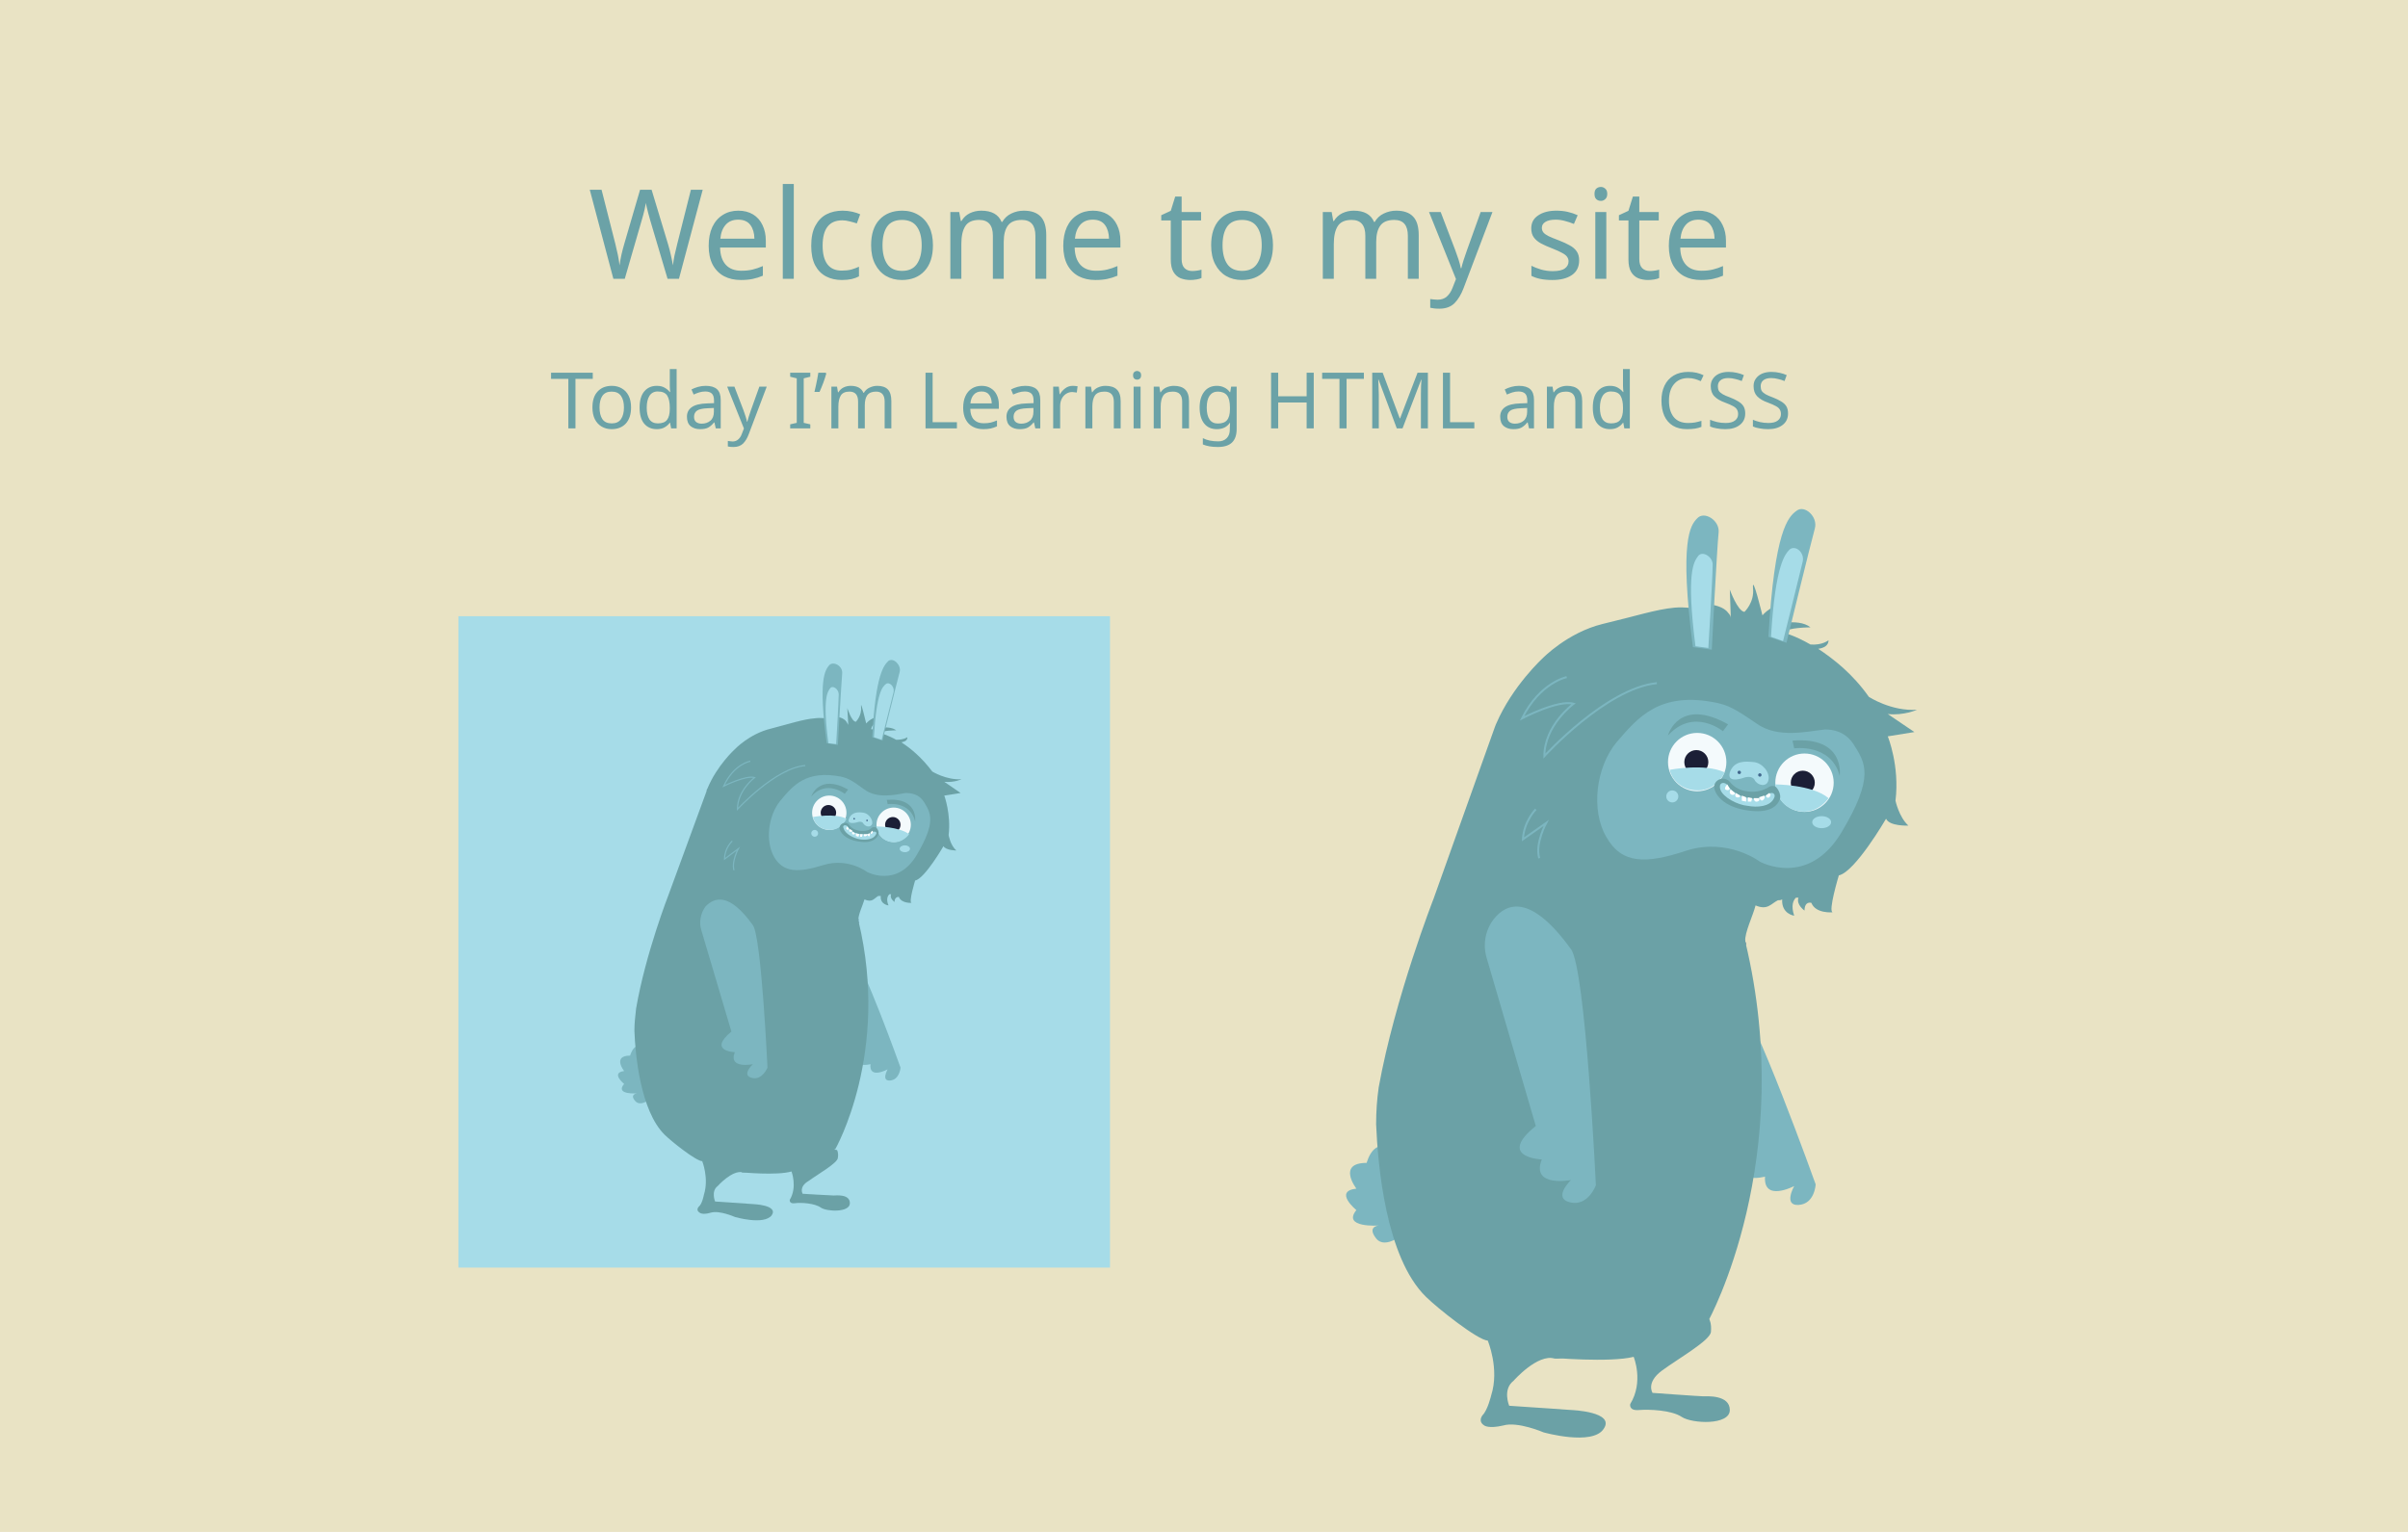
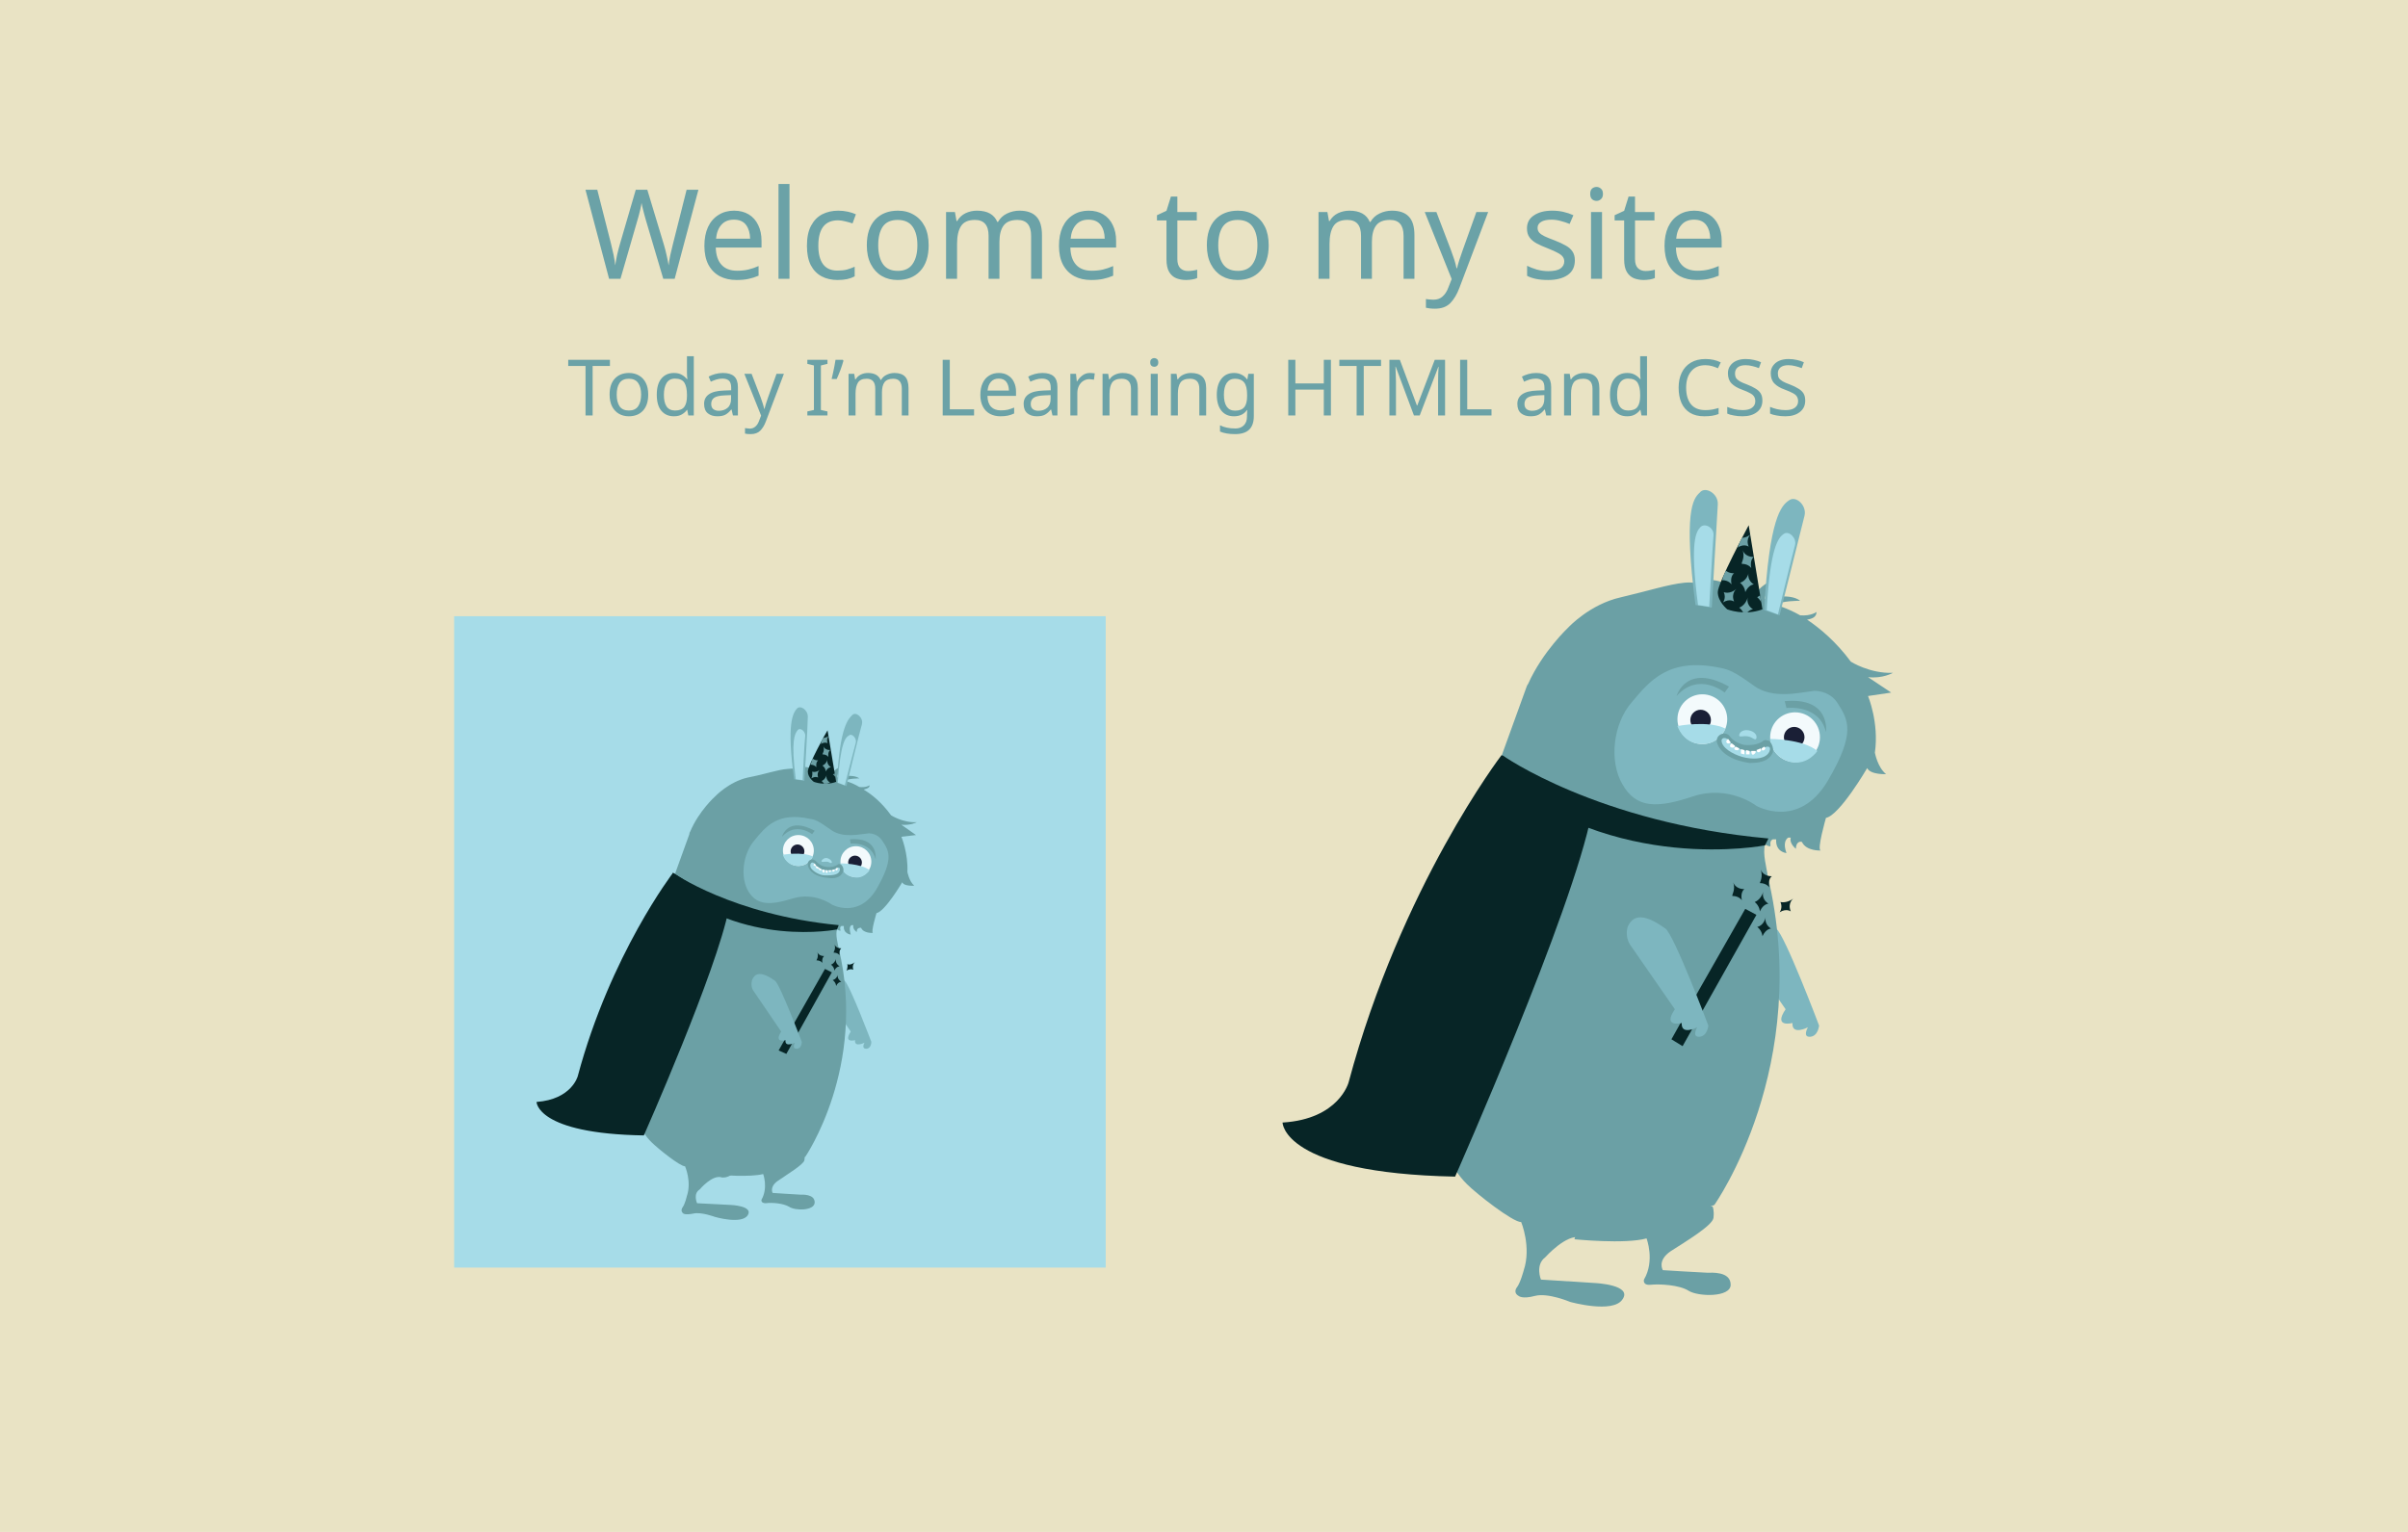
- <svg xmlns="http://www.w3.org/2000/svg" version="1.1" id="Layer_1" x="0px" y="0px" viewBox="-100 217.5 280.5 178.5" style="enable-background:new -100 217.5 280.5 178.5;" xml:space="preserve">
+ <svg xmlns="http://www.w3.org/2000/svg" xmlns:xlink="http://www.w3.org/1999/xlink" version="1.1" id="Layer_1" x="0px" y="0px" viewBox="-100 217.5 280.5 178.5" style="enable-background:new -100 217.5 280.5 178.5;" xml:space="preserve">
  <style type="text/css">
	.st0{fill:#E9E3C4;}
	.st1{fill:#A6DCE8;}
	.st2{fill:#6BA2A7;}
	.st3{font-family:'Lato-Regular';}
	.st4{font-size:14.534px;}
	.st5{font-size:9.084px;}
- 	.st6{fill:#7CB6C0;}
- 	.st7{fill:#43698E;}
- 	.st8{fill:#6BA1A6;}
- 	.st9{fill:#9F6C30;}
- 	.st10{fill:none;stroke:#7CB6C0;stroke-width:0.229;stroke-miterlimit:10;}
- 	.st11{fill:#F4FAFC;}
- 	.st12{fill:#1B1F36;}
- 	.st13{fill:#FFFFFF;}
- 	.st14{fill:none;stroke:#7CB6C0;stroke-width:0.138;stroke-miterlimit:10;}
+ 	.st6{fill:#7DB6BF;}
+ 	.st7{fill:#436A8D;}
+ 	.st8{fill:#6BA0A5;}
+ 	.st9{fill:#9E6D30;}
+ 	.st10{fill:#F3FAFC;}
+ 	.st11{fill:#1A1F36;}
+ 	.st12{fill:#FFFFFF;}
+ 	.st13{fill:#072526;}
+ 	.st14{clip-path:url(#SVGID_2_);fill:#072526;}
+ 	.st15{clip-path:url(#SVGID_2_);fill:#6BA0A5;}
+ 	.st16{clip-path:url(#SVGID_4_);fill:#072526;}
+ 	.st17{clip-path:url(#SVGID_4_);fill:#6BA0A5;}
</style>
-   <rect x="-100" y="217.5" class="st0" width="281" height="178.5" />
-   <rect x="-46.6" y="289.3" class="st1" width="75.9" height="75.9" />
+   <rect x="-100.5" y="217.5" class="st0" width="281" height="178.5" />
+   <rect x="-47.1" y="289.3" class="st1" width="75.9" height="75.9" />
  <g>
-     <text transform="matrix(1 0 0 1 -31.4721 249.9849)" class="st2 st3 st4">Welcome to my site</text>
+     <text transform="matrix(1 0 0 1 -31.9721 249.9849)" class="st2 st3 st4">Welcome to my site</text>
  </g>
  <g>
-     <text transform="matrix(1 0 0 1 -35.9038 267.4121)" class="st2 st3 st5">Today I’m Learning HTML and CSS</text>
+     <text transform="matrix(1 0 0 1 -33.9038 265.9121)" class="st2 st3 st5">Today I’m Learning HTML and CSS</text>
  </g>
  <g>
-     <path class="st6" d="M63.2,355.5l0.5,5.6c0,0-2.3,2.1-3.4,0.7c-1.1-1.4,0.3-1.5,0.3-1.5s-4.3,0.3-2.6-1.8c0,0-2.7-2.2,0-2.5   c0,0-2.3-3,1.2-3c0,0,1-3.9,3.6-0.6L63.2,355.5z" />
-     <path class="st6" d="M102.2,333.6c2,1.5,9.3,21.9,9.3,21.9s-0.1,2.3-2,2.4c-1.8,0.1-0.5-2.2-0.5-2.2s-3.6,1.9-3.4-1.1   c0,0-4.4,1.2-1.5-3.1L94.4,337c-0.8-1.2-1-2.7-0.5-4C94.7,331.1,96.7,329.5,102.2,333.6z" />
-     <path class="st7" d="M103.3,327.2C103.3,327.2,103.3,327.2,103.3,327.2c0-0.1-0.1-0.2-0.1-0.3c0,0-0.3-0.3-0.8-0.7   c0.7,0.6,0.9,1.3,0.9,1.5C103.4,327.6,103.4,327.4,103.3,327.2z" />
-     <path class="st8" d="M80.7,375.7c0,0,6.8,0.6,9.6-0.1c0,0,1.2,2.9-0.4,5.5c0,0-0.2,0.8,1,0.7c1.2-0.1,3.8,0,5,0.8   c1.2,0.8,5.6,1,5.6-0.8c0-1.8-2.7-1.6-3.1-1.6c-0.4,0-5.9-0.4-5.9-0.4s-0.8-1.2,1.1-2.6s5.6-3.5,5.7-4.5c0.1-1-0.2-1.5-0.2-1.5   L82.7,369L80.7,375.7z" />
-     <path class="st9" d="M86.1,312.1C86.1,312.1,86,312.1,86.1,312.1c-0.1,0.1-0.2,0.1-0.2,0.2C86,312.1,86.1,312.1,86.1,312.1z" />
-     <path class="st8" d="M103.4,327.7c0-0.2-0.2-0.9-0.9-1.5 M71.4,307.4 M103.3,327.2c-0.1-1,0.9-3,1.2-4.2c1.4,0.6,1.8-0.2,2.6-0.6   c0.2,0,0.3,0,0.5-0.1c-0.1,1.7,1.4,1.9,1.4,1.9c-0.4-1.2-0.1-1.8,0.2-2.1c0.1,0,0.2,0,0.3,0c-0.3,0.8,0.7,1.5,0.7,1.5   c0-0.8,0.4-1,0.8-0.9c0.5,1.3,2.5,1.1,2.5,1.1c-0.6,0,0.7-4.3,0.7-4.3c1.9-0.4,5.5-6.6,5.5-6.6c0.4,0.9,2.6,0.8,2.6,0.8   c-1.1-1-1.5-2.9-1.5-2.9c0.5-4.1-0.9-7.5-0.9-7.5l3.1-0.5l-3.1-2.1c1.9,0.2,3.4-0.5,3.4-0.5c-3,0.2-5.6-1.5-5.6-1.5   c-1.9-2.7-4.1-4.4-5.9-5.6c0.7-0.1,1.2-0.4,1.2-1c0,0-0.7,0.6-2.1,0.5c-1.9-1.1-3.2-1.4-3.2-1.4c0.5-0.6,3.2-0.6,3.2-0.6   c-1.5-1.2-4.7-0.2-4.7-0.2c-0.1-1.1,2.2-2.4,2.2-2.4c-1.8-0.4-3.1,1.2-3.1,1.2s-1.2-4.9-1.1-3.2c0.2,1.7-1,2.8-1,2.8   c-0.8-0.1-1.7-2.6-1.7-2.6l0.1,2.8l0,0.5c0-0.2-0.1-0.4-0.3-0.6c-1-1.4-4.5-1-4.5-1c0.5,0,1,0.2,1.6,0.6c-1-0.1-2.1-0.3-3.3-0.2   c-2.2,0.2-4.6,1-8.4,1.9c-4.1,1-7,4-7,4s-3.5,3.2-5.4,7.6c0,0-0.1,0.2-0.2,0.5L67,322.2c0,0-4.5,11.5-6.4,22   c-0.2,1.4-0.3,2.8-0.3,4.3c0.2,4.7,1.1,15.5,5.8,20.1c1.3,1.3,6.1,5.1,7.2,5.1c0,0,1.4,3.3,0.4,6.4c0,0-0.4,1.7-1,2.3   c0,0-0.6,0.7,0.2,1.2c0,0,0.5,0.4,2.2,0c1.7-0.5,4.7,0.8,4.7,0.8s5.7,1.6,7-0.4c1.4-2-3.7-2.2-3.7-2.2l-7.3-0.5   c0,0-0.8-1.9,0.5-2.9c0,0,2.8-3.2,4.8-2.6c0,0,3.9,0.5,3.5-5.6c7.1,4.7,14.4,1.2,14.4,1.2S109.4,352.6,103.3,327.2 M75.8,295.3    M80.6,290.6 M68.8,311.9C68.8,311.9,68.8,311.9,68.8,311.9C68.8,311.9,68.8,311.9,68.8,311.9C68.9,311.8,68.8,311.9,68.8,311.9z    M102,325.9c0.1,0.1,0.3,0.2,0.4,0.3C102.3,326,102.2,326,102,325.9z" />
-     <path class="st6" d="M115.9,304.2c1.4,2.2,2.5,3.8-1.4,10.3c-3.9,6.5-9.5,3.4-9.5,3.4s-3.7-2.8-8.5-1.3c-4.8,1.6-7.6,1.6-9.4-1.6   c-1.8-3.1-1.2-8.1,1.2-11c2.5-2.9,5-6,11.7-4.6c1.3,0.3,2,0.6,4.6,2.4c2.5,1.8,6,0.9,8,0.7C113.5,302.5,114.9,302.7,115.9,304.2z" />
    <g>
-       <path class="st1" d="M103.2,308.1c0,0,0.9-0.3,1.2,0.3c0.3,0.6,1.4,0.9,1.6,0s-0.7-2-1.7-2.1c-1-0.1-2.3-0.2-2.8,1.2    C101.1,308.9,103.2,308.1,103.2,308.1z" />
-       <circle class="st7" cx="105" cy="307.8" r="0.2" />
-       <circle class="st7" cx="102.6" cy="307.5" r="0.2" />
+       <path class="st6" d="M106.9,325.7c1,0.7,5,11.3,5,11.3s-0.1,1.2-1,1.3c-1,0.1-0.3-1.1-0.3-1.1s-1.9,1-1.8-0.5c0,0-2.3,0.6-0.8-1.6    l-5.2-7.5c-0.4-0.6-0.5-1.4-0.3-2.1C103,324.4,104,323.6,106.9,325.7z" />
+       <path class="st6" d="M68.1,344.2l0.5,4.9c0,0-2,1.8-3,0.7c-1-1.2,0.2-1.3,0.2-1.3s-3.8,0.3-2.2-1.6c0,0-2.4-1.9,0-2.2    c0,0-2-2.6,1.1-2.6c0,0,0.9-3.4,3.2-0.5L68.1,344.2z" />
+       <path class="st7" d="M105.9,320c0-0.1,0-0.2,0-0.4c0,0,0,0,0,0" />
+       <path class="st8" d="M83.4,361.9c0,0,5.9,0.6,8.4-0.1c0,0,1,2.6-0.3,4.8c0,0-0.2,0.7,0.8,0.6s3.3,0,4.4,0.7    c1.1,0.7,4.9,0.8,4.9-0.7c0-1.6-2.3-1.4-2.7-1.4c-0.4,0-5.2-0.3-5.2-0.3s-0.7-1.1,0.9-2.2c1.7-1.1,4.9-3,5-3.9    c0.1-0.9-0.1-1.3-0.1-1.3L85.1,356L83.4,361.9z" />
+       <path class="st9" d="M88.1,306.4C88.1,306.4,88.1,306.4,88.1,306.4c-0.1,0.1-0.1,0.1-0.2,0.1C88,306.4,88.1,306.4,88.1,306.4z" />
+       <path class="st8" d="M75.3,302.3 M105.9,319.5c-0.1-0.9-0.6-2.5-0.3-3.6c1.2,0.6,0.2-0.2,0.9-0.6c0.1,0,0.3,0,0.4,0    c-0.1,1.5,1.2,1.6,1.2,1.6c-0.4-1.1-0.1-1.6,0.2-1.8c0.1,0,0.2,0,0.3,0c-0.2,0.7,0.6,1.3,0.6,1.3c0-0.7,0.4-0.9,0.7-0.8    c0.5,1.1,2.2,1,2.2,1c-0.5,0,0.6-3.8,0.6-3.8c1.6-0.3,4.8-5.8,4.8-5.8c0.4,0.8,2.2,0.7,2.2,0.7c-1-0.8-1.3-2.5-1.3-2.5    c0.5-3.5-0.8-6.6-0.8-6.6l2.7-0.4l-2.7-1.8c1.7,0.2,2.9-0.5,2.9-0.5c-2.7,0.1-4.9-1.3-4.9-1.3c-1.7-2.3-3.6-3.9-5.1-4.9    c0.6-0.1,1.1-0.3,1.1-0.9c0,0-0.6,0.5-1.9,0.4c-1.6-0.9-2.8-1.2-2.8-1.2c0.4-0.5,2.8-0.5,2.8-0.5c-1.3-1-4.1-0.2-4.1-0.2    c-0.1-0.9,1.9-2.1,1.9-2.1c-1.5-0.4-2.7,1.1-2.7,1.1s-1.1-4.3-0.9-2.8c0.1,1.5-0.8,2.4-0.8,2.4c-0.7-0.1-1.5-2.3-1.5-2.3l0.1,2.4    l0,0.5c0-0.2-0.1-0.4-0.2-0.5c-0.9-1.3-3.9-0.9-3.9-0.9c0.4,0,0.9,0.2,1.4,0.5c-0.9-0.1-1.8-0.3-2.8-0.2c-1.9,0.2-4,0.9-7.4,1.7    c-3.6,0.8-6.1,3.5-6.1,3.5s-3,2.8-4.7,6.6c0,0-0.1,0.1-0.2,0.4l-6.3,17.4c0,0-4,10-5.5,19.2c-0.2,1.2-0.3,2.5-0.2,3.7    c0.1,4.1,0.9,13.5,5.1,17.6c1.1,1.1,5.3,4.4,6.3,4.4c0,0,1.2,2.9,0.3,5.6c0,0-0.4,1.5-0.8,2c0,0-0.5,0.6,0.2,1c0,0,0.4,0.4,1.9,0    c1.5-0.4,4.1,0.7,4.1,0.7s5,1.4,6.1-0.3c1.2-1.7-3.2-1.9-3.2-1.9l-6.3-0.4c0,0-0.7-1.7,0.5-2.6c0,0,2.5-2.8,4.1-2.3    c0,0,3.4,0.4,3.1-4.9c6.2,4.1,12.5,1.1,12.5,1.1S111.2,341.7,105.9,319.5 M79.2,291.7 M83.3,287.7 M73,306.2    C73,306.2,73,306.2,73,306.2C73,306.2,73.1,306.2,73,306.2C73.1,306.2,73.1,306.2,73,306.2z" />
+       <path class="st6" d="M114.1,299.5c1.2,1.9,2.1,3.4-1.2,9c-3.4,5.7-8.3,2.9-8.3,2.9s-3.2-2.5-7.4-1.1s-6.6,1.4-8.2-1.4    c-1.6-2.7-1.1-7.1,1.1-9.6c2.1-2.5,4.3-5.2,10.2-4c1.1,0.2,1.8,0.5,4,2.1s5.3,0.8,7,0.6C112,298,113.3,298.2,114.1,299.5z" />
+       <path class="st8" d="M107.9,299.2l0.2,0.8c0,0,3.8-0.5,4.6,2.8C112.7,302.8,113.3,298.7,107.9,299.2z" />
+       <path class="st8" d="M101.4,297.5l-0.5,0.7c0,0-3-2.5-5.6,0.4C95.3,298.6,96.4,294.7,101.4,297.5z" />
+       <path class="st6" d="M97.5,288l1.9,0.3c0,0,0.6-10.3,0.7-12c0.1-1.3-1.5-2.2-2.1-1.4C97.2,275.6,96.1,277.2,97.5,288z" />
+       <path class="st1" d="M97.8,288l1.3,0.2c0,0,0.4-7.2,0.5-8.3c0.1-0.9-1-1.5-1.5-1C97.6,279.4,96.8,280.5,97.8,288z" />
+       <path class="st6" d="M105.5,288.6l1.8,0.6c0,0,2.5-10,2.9-11.6c0.3-1.2-1-2.4-1.8-1.8C107.5,276.4,106.1,277.8,105.5,288.6z" />
+       <path class="st1" d="M105.8,288.6l1.3,0.5c0,0,1.7-7,2-8.1c0.2-0.8-0.7-1.7-1.3-1.3C107.2,280.1,106.2,281.1,105.8,288.6z" />
+       <g>
+         <circle class="st10" cx="109.1" cy="303.4" r="2.9" />
+         <circle class="st11" cx="109" cy="303.4" r="1.2" />
+         <path class="st1" d="M106.2,303.6c0,0,3.8,0,5.5,1.4c0,0-1.1,1.7-3.1,1.3C106.7,305.8,106.2,304.3,106.2,303.6z" />
+       </g>
+       <g>
+         <circle class="st10" cx="98.3" cy="301.3" r="2.9" />
+         <circle class="st11" cx="98.1" cy="301.4" r="1.2" />
+         <path class="st1" d="M95.4,302.1c0,0,3.6-0.7,5.6,0.3c0,0-0.7,1.8-2.7,1.8C96.4,304.2,95.6,302.7,95.4,302.1z" />
+       </g>
+       <path class="st8" d="M100,304c-0.2-0.9,1-1.4,1.5-0.7c0.3,0.4,0.8,0.8,1.7,1c1.1,0.1,1.8-0.2,2.1-0.4c0.3-0.3,0.5-0.1,0.7-0.1    c0.2,0,0.7,0.8,0.5,1.4c-0.5,1.1-1.7,1.2-2.7,1.2C101.6,306.1,100.3,305.1,100,304C100,304,100,304,100,304z" />
+       <path class="st1" d="M101.4,303.8c0,0,0.6,1,2.1,1.2c1.1,0.2,1.6-0.1,1.9-0.3c0.1-0.1,0.3-0.2,0.5-0.2c0.2,0,0.4,0.1,0.2,0.6    c-0.4,0.8-1.6,0.9-2.7,0.7s-2.5-0.9-2.8-1.7S101.2,303.4,101.4,303.8z" />
+       <polygon class="st12" points="102.8,304.8 102.8,305.3 103.2,305.4 103.2,304.9   " />
+       <polygon class="st12" points="103.4,304.9 103.4,305.4 103.8,305.4 103.8,305   " />
+       <path class="st12" d="M102.2,304.5l0.4,0.2c0,0,0,0.3-0.4,0.2S102.2,304.5,102.2,304.5z" />
+       <path class="st12" d="M101.7,304.1l0.4,0.3c0,0,0,0.3-0.4,0.2S101.7,304.1,101.7,304.1z" />
+       <path class="st12" d="M101.3,303.6l0.3,0.4c0,0-0.1,0.2-0.4,0.1C100.9,303.9,101.3,303.6,101.3,303.6z" />
+       <path class="st12" d="M105.2,304.7l0.3-0.2c0,0,0.3,0.2,0,0.4S105.2,304.7,105.2,304.7z" />
+       <path class="st12" d="M104.6,304.9l0.5-0.2c0,0,0.2,0.2-0.1,0.4S104.6,304.9,104.6,304.9z" />
+       <path class="st12" d="M104,305l0.5,0c0,0,0.1,0.2-0.2,0.4S104,305,104,305z" />
+       <path class="st1" d="M104.6,303.5c-0.1,0.4-0.4-0.1-1-0.2s-1.1,0.2-1-0.2s0.6-0.6,1.1-0.5C104.3,302.7,104.7,303.1,104.6,303.5z" />
+       <circle class="st8" cx="103" cy="303" r="0" />
+       <circle class="st8" cx="104.2" cy="303.2" r="0" />
    </g>
-     <path class="st8" d="M108.8,303.8l0.2,0.9c0,0,4.3-0.6,5.3,3.2C114.3,307.9,115,303.3,108.8,303.8z" />
-     <path class="st8" d="M101.3,301.9l-0.6,0.8c0,0-3.4-2.8-6.4,0.5C94.3,303.1,95.6,298.7,101.3,301.9z" />
-     <path class="st10" d="M82.5,296.4c0,0-3.1,0.6-5.2,4.8c0,0,4.2-2.2,6-1.7c0,0-3.4,2.5-3.4,6.1c0,0,7.2-7.9,13.1-8.5" />
-     <path class="st10" d="M78.9,311.8c0,0-1.4,1.4-1.5,3.5l2.7-1.9c0,0-1.3,2.4-0.8,4.1" />
-     <path class="st6" d="M106,291.7l2.1,0.7c0,0,2.8-11.5,3.3-13.3c0.4-1.4-1.2-2.8-2.1-2.1C108.3,277.7,106.7,279.3,106,291.7z" />
-     <path class="st1" d="M106.3,291.7l1.4,0.5c0,0,2-8,2.3-9.3c0.2-1-0.8-1.9-1.5-1.4C108,282,106.8,283.1,106.3,291.7z" />
+     <path class="st13" d="M105.6,316c0,0-17.7,3.5-31.5-8.5l0.9-2c0,0,11.1,7.9,31,9.7L105.6,316z" />
+     <path class="st13" d="M74.9,305.5c0,0-11.7,15.3-17.8,38.1c0,0-1.1,4.3-7.7,4.7c0,0,0,5.9,20.1,6.3c0,0,13.7-30.9,15.9-42.3   L74.9,305.5z" />
+     <polygon class="st13" points="98,332.7 94.7,338.6 96,339.4 104.6,324.1 103.3,323.4  " />
+     <path class="st6" d="M94,325.7c1,0.7,5,11.3,5,11.3s-0.1,1.2-1,1.3c-1,0.1-0.3-1.1-0.3-1.1s-1.9,1-1.8-0.5c0,0-2.3,0.6-0.8-1.6   l-5.2-7.5c-0.4-0.6-0.5-1.4-0.3-2.1C90.1,324.4,91.1,323.6,94,325.7z" />
+     <path class="st13" d="M105.1,318.8c0,0,0.2,0.8,1.3,0.8c0,0-0.5,0.3-0.3,1.3c0,0-0.3-0.5-1.1-0.5   C105,320.3,105.4,319.7,105.1,318.8z" />
+     <path class="st13" d="M101.9,320.3c0,0,0.2,0.8,1.3,0.8c0,0-0.5,0.3-0.3,1.3c0,0-0.3-0.5-1.1-0.5   C101.7,321.8,102.2,321.2,101.9,320.3z" />
+     <path class="st13" d="M105.4,321.4c0,0-0.3,0.8,0.6,1.4c0,0-0.6,0-1,0.9c0,0,0-0.6-0.6-1.1C104.4,322.6,105.1,322.4,105.4,321.4z" />
+     <path class="st13" d="M105.7,324.3c0,0-0.3,0.8,0.6,1.4c0,0-0.6,0-1,0.9c0,0,0-0.6-0.6-1.1C104.8,325.5,105.5,325.3,105.7,324.3z" />
+     <path class="st13" d="M108.9,322.2c0,0-0.7,0.5-0.3,1.5c0,0-0.5-0.4-1.3,0.1c0,0,0.4-0.5,0.1-1.2   C107.4,322.6,108.1,322.8,108.9,322.2z" />
    <g>
-       <circle class="st11" cx="110.2" cy="308.7" r="3.4" />
-       <circle class="st12" cx="110" cy="308.7" r="1.4" />
-       <path class="st1" d="M106.8,308.9c0,0,4.3,0,6.2,1.6c0,0-1.3,2-3.6,1.5C107.3,311.5,106.8,309.7,106.8,308.9z" />
+       <defs>
+         <path id="SVGID_1_" d="M105.3,288.5c-2.1,0.8-4.1,0-4.1,0s-1.1-0.9-1.1-2c0-1.1,3.5-7.6,3.6-7.8l0,0L105.3,288.5z" />
+       </defs>
+       <clipPath id="SVGID_2_">
+         <use xlink:href="#SVGID_1_" style="overflow:visible;" />
+       </clipPath>
+       <path class="st14" d="M105.3,288.5c-2.1,0.8-4.1,0-4.1,0s-1.1-0.9-1.1-2c0-1.1,3.5-7.6,3.6-7.8l0,0L105.3,288.5z" />
+       <path class="st15" d="M103,281.6c0,0,0.2,0.8,1.3,0.8c0,0-0.5,0.3-0.3,1.3c0,0-0.3-0.5-1.1-0.5C102.8,283.1,103.3,282.5,103,281.6    z" />
+       <path class="st15" d="M100.7,283.5c0,0,0.2,0.8,1.3,0.8c0,0-0.5,0.3-0.3,1.3c0,0-0.3-0.5-1.1-0.5C100.6,285,101,284.4,100.7,283.5    z" />
+       <path class="st15" d="M103.7,284.2c0,0-0.3,0.8,0.6,1.4c0,0-0.6,0-1,0.9c0,0,0-0.6-0.6-1.1C102.7,285.4,103.5,285.2,103.7,284.2z" />
+       <path class="st15" d="M105.7,285.9c0,0-0.3,0.8,0.6,1.4c0,0-0.6,0-1,0.9c0,0,0-0.6-0.6-1.1C104.7,287,105.4,286.9,105.7,285.9z" />
+       <path class="st15" d="M103.6,287.1c0,0-0.3,0.8,0.6,1.4c0,0-0.6,0-1,0.9c0,0,0-0.6-0.6-1.1C102.6,288.3,103.3,288.1,103.6,287.1z" />
+       <path class="st15" d="M104,279.7c0,0-0.7,0.5-0.3,1.5c0,0-0.5-0.4-1.3,0.1c0,0,0.4-0.5,0.1-1.2C102.6,280.1,103.2,280.4,104,279.7    z" />
+       <path class="st15" d="M102.3,286.1c0,0-0.7,0.5-0.3,1.5c0,0-0.5-0.4-1.3,0.1c0,0,0.4-0.5,0.1-1.2    C100.8,286.5,101.5,286.8,102.3,286.1z" />
    </g>
+   </g>
+   <g>
    <g>
-       <circle class="st11" cx="97.7" cy="306.3" r="3.4" />
-       <circle class="st12" cx="97.6" cy="306.3" r="1.4" />
-       <path class="st1" d="M94.5,307.2c0,0,4.1-0.8,6.4,0.3c0,0-0.9,2.1-3.1,2.1C95.5,309.6,94.6,307.9,94.5,307.2z" />
+       <path class="st6" d="M-1.6,331.8c0.6,0.5,3.1,7.1,3.1,7.1s0,0.8-0.6,0.8c-0.6,0-0.2-0.7-0.2-0.7s-1.2,0.6-1.1-0.3    c0,0-1.4,0.4-0.5-1l-3.2-4.7c-0.3-0.4-0.3-0.9-0.2-1.3C-4.1,331-3.5,330.5-1.6,331.8z" />
+       <path class="st6" d="M-25.8,343.4l0.3,3c0,0-1.2,1.1-1.9,0.4s0.1-0.8,0.1-0.8s-2.4,0.2-1.4-1c0,0-1.5-1.2,0-1.3    c0,0-1.2-1.6,0.7-1.6c0,0,0.6-2.1,2-0.3L-25.8,343.4z" />
+       <path class="st7" d="M-2.3,328.3c0,0,0-0.1,0-0.3c0,0,0,0,0,0" />
+       <path class="st8" d="M-16.3,354.4c0,0,3.7,0.3,5.2-0.1c0,0,0.6,1.6-0.2,3c0,0-0.1,0.4,0.5,0.4c0.7-0.1,2,0,2.7,0.4    c0.7,0.5,3,0.5,3-0.5c0-1-1.5-0.9-1.7-0.9c-0.2,0-3.2-0.2-3.2-0.2s-0.4-0.7,0.6-1.4c1-0.7,3-1.9,3.1-2.4c0.1-0.5-0.1-0.8-0.1-0.8    l-9-1.3L-16.3,354.4z" />
+       <path class="st9" d="M-13.4,319.8C-13.4,319.8-13.4,319.8-13.4,319.8c-0.1,0.1-0.1,0.1-0.1,0.1C-13.4,319.8-13.4,319.8-13.4,319.8    z" />
+       <path class="st8" d="M-21.3,317.2 M-2.3,328c-0.1-0.5-0.4-1.6-0.2-2.2c0.8,0.4,0.1-0.1,0.5-0.4c0.1,0,0.2,0,0.3,0    c-0.1,0.9,0.8,1,0.8,1c-0.2-0.7-0.1-1,0.1-1.1c0.1,0,0.1,0,0.2,0c-0.1,0.5,0.4,0.8,0.4,0.8c0-0.4,0.2-0.5,0.5-0.5    c0.3,0.7,1.4,0.6,1.4,0.6c-0.3,0,0.4-2.3,0.4-2.3c1-0.2,3-3.6,3-3.6c0.2,0.5,1.4,0.4,1.4,0.4c-0.6-0.5-0.8-1.6-0.8-1.6    C5.8,316.9,5,315,5,315l1.7-0.2L5,313.6c1.1,0.1,1.8-0.3,1.8-0.3c-1.6,0.1-3-0.8-3-0.8c-1.1-1.5-2.2-2.4-3.2-3    c0.4-0.1,0.7-0.2,0.7-0.5c0,0-0.4,0.3-1.2,0.2c-1-0.6-1.7-0.7-1.7-0.7c0.3-0.3,1.7-0.3,1.7-0.3c-0.8-0.6-2.6-0.1-2.6-0.1    c-0.1-0.6,1.2-1.3,1.2-1.3c-1-0.2-1.7,0.7-1.7,0.7s-0.7-2.7-0.6-1.7c0.1,0.9-0.5,1.5-0.5,1.5c-0.5,0-0.9-1.4-0.9-1.4l0.1,1.5    l0,0.3c0-0.1-0.1-0.2-0.1-0.3c-0.6-0.8-2.4-0.5-2.4-0.5c0.3,0,0.6,0.1,0.9,0.3c-0.6-0.1-1.1-0.2-1.8-0.1c-1.2,0.1-2.5,0.6-4.6,1    c-2.2,0.5-3.8,2.2-3.8,2.2s-1.9,1.7-2.9,4.1c0,0-0.1,0.1-0.1,0.3l-3.9,10.8c0,0-2.5,6.2-3.5,11.9c-0.1,0.8-0.2,1.5-0.2,2.3    c0.1,2.5,0.6,8.4,3.2,10.9c0.7,0.7,3.3,2.8,3.9,2.8c0,0,0.8,1.8,0.2,3.5c0,0-0.2,0.9-0.5,1.3c0,0-0.3,0.4,0.1,0.7    c0,0,0.2,0.2,1.2,0c0.9-0.2,2.5,0.4,2.5,0.4s3.1,0.9,3.8-0.2c0.7-1.1-2-1.2-2-1.2l-3.9-0.2c0,0-0.5-1.1,0.3-1.6    c0,0,1.5-1.8,2.6-1.4c0,0,2.1,0.3,1.9-3.1c3.8,2.5,7.8,0.7,7.8,0.7S1,341.8-2.3,328 M-18.9,310.7 M-16.3,308.1 M-22.7,319.7    C-22.7,319.7-22.8,319.7-22.7,319.7C-22.7,319.7-22.7,319.7-22.7,319.7C-22.7,319.7-22.7,319.7-22.7,319.7z" />
+       <path class="st6" d="M2.8,315.5c0.8,1.2,1.3,2.1-0.7,5.6c-2.1,3.5-5.2,1.8-5.2,1.8s-2-1.5-4.6-0.7s-4.1,0.8-5.1-0.8    s-0.7-4.4,0.7-6c1.3-1.6,2.7-3.3,6.4-2.5c0.7,0.1,1.1,0.3,2.5,1.3c1.4,1,3.3,0.5,4.4,0.4C1.5,314.6,2.3,314.7,2.8,315.5z" />
+       <path class="st8" d="M-1,315.3l0.1,0.5c0,0,2.3-0.3,2.9,1.8C2,317.5,2.3,315-1,315.3z" />
+       <path class="st8" d="M-5.1,314.3l-0.3,0.4c0,0-1.9-1.5-3.5,0.3C-8.9,314.9-8.2,312.6-5.1,314.3z" />
+       <path class="st6" d="M-7.5,308.3l1.2,0.2c0,0,0.4-6.4,0.4-7.5c0-0.8-0.9-1.4-1.3-0.9S-8.4,301.7-7.5,308.3z" />
+       <path class="st1" d="M-7.3,308.3l0.8,0.1c0,0,0.2-4.5,0.3-5.2c0-0.5-0.6-1-0.9-0.6C-7.4,303-7.9,303.7-7.3,308.3z" />
+       <path class="st6" d="M-2.5,308.7l1.1,0.4c0,0,1.5-6.2,1.8-7.2c0.2-0.8-0.7-1.5-1.1-1.1S-2.2,302-2.5,308.7z" />
+       <path class="st1" d="M-2.4,308.7l0.8,0.3c0,0,1.1-4.3,1.3-5c0.1-0.5-0.5-1.1-0.8-0.8C-1.5,303.4-2.1,304-2.4,308.7z" />
+       <g>
+         <circle class="st10" cx="-0.3" cy="317.9" r="1.8" />
+         <circle class="st11" cx="-0.4" cy="318" r="0.8" />
+         <path class="st1" d="M-2.1,318.1c0,0,2.4,0,3.4,0.8c0,0-0.7,1.1-1.9,0.8C-1.8,319.5-2.1,318.5-2.1,318.1z" />
+       </g>
+       <g>
+         <circle class="st10" cx="-7" cy="316.6" r="1.8" />
+         <circle class="st11" cx="-7.1" cy="316.7" r="0.8" />
+         <path class="st1" d="M-8.8,317.1c0,0,2.2-0.4,3.5,0.2c0,0-0.5,1.1-1.7,1.1S-8.7,317.5-8.8,317.1z" />
+       </g>
+       <path class="st8" d="M-5.9,318.3c-0.1-0.6,0.6-0.9,1-0.4c0.2,0.2,0.5,0.5,1.1,0.6c0.7,0.1,1.1-0.1,1.3-0.2    c0.2-0.2,0.3-0.1,0.4-0.1c0.1,0,0.5,0.5,0.3,0.9c-0.3,0.7-1.1,0.8-1.7,0.7C-5,319.7-5.8,319-5.9,318.3    C-5.9,318.3-5.9,318.3-5.9,318.3z" />
+       <path class="st1" d="M-5.1,318.2c0,0,0.4,0.6,1.3,0.7c0.7,0.1,1-0.1,1.2-0.2c0.1-0.1,0.2-0.1,0.3-0.1c0.1,0,0.2,0.1,0.1,0.4    c-0.2,0.5-1,0.5-1.7,0.5s-1.6-0.6-1.7-1C-5.7,317.9-5.2,317.9-5.1,318.2z" />
+       <polygon class="st12" points="-4.2,318.8 -4.2,319.1 -4,319.2 -3.9,318.9   " />
+       <polygon class="st12" points="-3.8,318.9 -3.8,319.2 -3.6,319.2 -3.6,318.9   " />
+       <path class="st12" d="M-4.6,318.6l0.3,0.2c0,0,0,0.2-0.2,0.1C-4.7,318.8-4.6,318.6-4.6,318.6z" />
+       <path class="st12" d="M-4.9,318.4l0.3,0.2c0,0,0,0.2-0.2,0.1C-5.1,318.6-4.9,318.4-4.9,318.4z" />
+       <path class="st12" d="M-5.1,318.1l0.2,0.3c0,0-0.1,0.1-0.2,0C-5.4,318.3-5.1,318.1-5.1,318.1z" />
+       <path class="st12" d="M-2.7,318.8l0.2-0.2c0,0,0.2,0.1,0,0.3C-2.6,319-2.7,318.8-2.7,318.8z" />
+       <path class="st12" d="M-3.1,318.9l0.3-0.1c0,0,0.1,0.1,0,0.2C-3,319.2-3.1,318.9-3.1,318.9z" />
+       <path class="st12" d="M-3.5,318.9l0.3,0c0,0,0.1,0.1-0.1,0.2C-3.4,319.2-3.5,318.9-3.5,318.9z" />
+       <path class="st1" d="M-3.1,318c-0.1,0.2-0.3-0.1-0.6-0.1s-0.7,0.1-0.6-0.1c0.1-0.2,0.4-0.4,0.7-0.3S-3.1,317.8-3.1,318z" />
+       <circle class="st8" cx="-4.1" cy="317.7" r="0" />
+       <circle class="st8" cx="-3.3" cy="317.8" r="0" />
    </g>
-     <path class="st8" d="M99.7,309.4c-0.2-1,1.1-1.6,1.8-0.8c0.3,0.4,1,1,2,1.1c1.2,0.2,2-0.2,2.4-0.4c0.4-0.3,0.6-0.2,0.8-0.2   c0.2,0,0.9,0.9,0.6,1.6c-0.5,1.2-1.9,1.4-3.1,1.3C101.5,311.8,100,310.6,99.7,309.4C99.7,309.4,99.7,309.4,99.7,309.4z" />
-     <path class="st1" d="M101.3,309.1c0,0,0.7,1.1,2.4,1.4c1.2,0.2,1.9-0.2,2.1-0.4c0.2-0.1,0.4-0.2,0.6-0.2c0.2,0,0.5,0.2,0.2,0.7   c-0.5,0.9-1.9,1-3,0.8c-1.2-0.1-2.9-1-3.2-1.9C100.1,308.5,101.1,308.6,101.3,309.1z" />
-     <circle class="st1" cx="94.8" cy="310.3" r="0.7" />
-     <ellipse class="st1" cx="112.2" cy="313.3" rx="1.1" ry="0.7" />
-     <polygon class="st13" points="102.9,310.2 102.9,310.8 103.4,310.9 103.4,310.4  " />
-     <polygon class="st13" points="103.6,310.4 103.6,310.9 104,310.9 104.1,310.5  " />
-     <path class="st13" d="M102.2,309.9l0.5,0.3c0,0,0,0.3-0.4,0.2C102,310.3,102.2,309.9,102.2,309.9z" />
-     <path class="st13" d="M101.6,309.5l0.5,0.4c0,0,0,0.3-0.4,0.2C101.3,309.9,101.6,309.5,101.6,309.5z" />
-     <path class="st13" d="M101.2,308.9l0.3,0.5c0,0-0.1,0.3-0.5,0.1C100.8,309.3,101.2,308.9,101.2,308.9z" />
-     <path class="st13" d="M105.7,310.2l0.4-0.3c0,0,0.3,0.2,0,0.5C105.8,310.6,105.7,310.2,105.7,310.2z" />
-     <path class="st13" d="M104.9,310.4l0.6-0.2c0,0,0.2,0.2-0.1,0.5C105.1,311,104.9,310.4,104.9,310.4z" />
-     <path class="st13" d="M104.3,310.5l0.6,0c0,0,0.2,0.3-0.2,0.4C104.3,311,104.3,310.5,104.3,310.5z" />
+     <path class="st13" d="M-2.5,325.8c0,0-11,2.2-19.6-5.3l0.5-1.3c0,0,6.9,4.9,19.3,6.1L-2.5,325.8z" />
+     <path class="st13" d="M-21.6,319.2c0,0-7.3,9.5-11.1,23.7c0,0-0.7,2.7-4.8,3c0,0,0,3.7,12.5,3.9c0,0,8.5-19.2,9.9-26.4L-21.6,319.2   z" />
+     <polygon class="st13" points="-7.2,336.2 -9.3,339.9 -8.4,340.3 -3.1,330.8 -3.9,330.4  " />
+     <path class="st6" d="M-9.7,331.8c0.6,0.5,3.1,7.1,3.1,7.1s0,0.8-0.6,0.8c-0.6,0-0.2-0.7-0.2-0.7s-1.2,0.6-1.1-0.3   c0,0-1.4,0.4-0.5-1l-3.2-4.7c-0.3-0.4-0.3-0.9-0.2-1.3C-12.1,331-11.5,330.5-9.7,331.8z" />
+     <path class="st13" d="M-2.8,327.5c0,0,0.1,0.5,0.8,0.5c0,0-0.3,0.2-0.2,0.8c0,0-0.2-0.3-0.7-0.3C-2.9,328.4-2.6,328.1-2.8,327.5z" />
+     <path class="st13" d="M-4.8,328.4c0,0,0.1,0.5,0.8,0.5c0,0-0.3,0.2-0.2,0.8c0,0-0.2-0.3-0.7-0.3C-4.9,329.4-4.6,329-4.8,328.4z" />
+     <path class="st13" d="M-2.6,329.2c0,0-0.2,0.5,0.4,0.9c0,0-0.4,0-0.6,0.5c0,0,0-0.4-0.4-0.7C-3.2,329.9-2.8,329.8-2.6,329.2z" />
+     <path class="st13" d="M-2.4,331c0,0-0.2,0.5,0.4,0.9c0,0-0.4,0-0.6,0.5c0,0,0-0.4-0.4-0.7C-3,331.7-2.5,331.6-2.4,331z" />
+     <path class="st13" d="M-0.4,329.6c0,0-0.4,0.3-0.2,0.9c0,0-0.3-0.2-0.8,0.1c0,0,0.2-0.3,0.1-0.8C-1.3,329.9-0.9,330-0.4,329.6z" />
+     <g>
+       <defs>
+         <path id="SVGID_3_" d="M-2.6,308.6c-1.3,0.5-2.6,0-2.6,0s-0.7-0.5-0.7-1.2c0-0.7,2.2-4.7,2.3-4.8l0,0L-2.6,308.6z" />
+       </defs>
+       <clipPath id="SVGID_4_">
+         <use xlink:href="#SVGID_3_" style="overflow:visible;" />
+       </clipPath>
+       <path class="st16" d="M-2.6,308.6c-1.3,0.5-2.6,0-2.6,0s-0.7-0.5-0.7-1.2c0-0.7,2.2-4.7,2.3-4.8l0,0L-2.6,308.6z" />
+       <path class="st17" d="M-4.1,304.4c0,0,0.1,0.5,0.8,0.5c0,0-0.3,0.2-0.2,0.8c0,0-0.2-0.3-0.7-0.3C-4.2,305.3-3.9,305-4.1,304.4z" />
+       <path class="st17" d="M-5.5,305.6c0,0,0.1,0.5,0.8,0.5c0,0-0.3,0.2-0.2,0.8c0,0-0.2-0.3-0.7-0.3C-5.6,306.5-5.3,306.2-5.5,305.6z" />
+       <path class="st17" d="M-3.6,306c0,0-0.2,0.5,0.4,0.9c0,0-0.4,0-0.6,0.5c0,0,0-0.4-0.4-0.7C-4.2,306.7-3.8,306.6-3.6,306z" />
+       <path class="st17" d="M-2.4,307c0,0-0.2,0.5,0.4,0.9c0,0-0.4,0-0.6,0.5c0,0,0-0.4-0.4-0.7C-3,307.8-2.6,307.6-2.4,307z" />
+       <path class="st17" d="M-3.7,307.8c0,0-0.2,0.5,0.4,0.9c0,0-0.4,0-0.6,0.5c0,0,0-0.4-0.4-0.7C-4.3,308.5-3.9,308.4-3.7,307.8z" />
+       <path class="st17" d="M-3.4,303.2c0,0-0.4,0.3-0.2,0.9c0,0-0.3-0.2-0.8,0.1c0,0,0.2-0.3,0.1-0.8C-4.4,303.5-3.9,303.6-3.4,303.2z" />
+       <path class="st17" d="M-4.5,307.2c0,0-0.4,0.3-0.2,0.9c0,0-0.3-0.2-0.8,0.1c0,0,0.2-0.3,0.1-0.8C-5.5,307.4-5,307.6-4.5,307.2z" />
+     </g>
  </g>
-   <path class="st6" d="M97.2,292.9l2.2,0.3c0,0,0.6-11.8,0.8-13.7c0.1-1.4-1.7-2.5-2.5-1.6C96.9,278.7,95.6,280.5,97.2,292.9z" />
-   <path class="st1" d="M97.5,292.8l1.5,0.2c0,0,0.5-8.2,0.5-9.6c0.1-1-1.2-1.8-1.7-1.1S96.4,284.2,97.5,292.8z" />
-   <path class="st6" d="M83,328.1c1.7,2.3,2.9,27.5,2.9,27.5s-0.9,2.5-3,2S83,355,83,355s-4.7,0.9-3.4-2.4c0,0-5.3-0.2-0.7-3.9  l-5.7-19.5c-0.5-1.6-0.2-3.3,0.8-4.6C75.5,322.7,78.3,321.6,83,328.1z" />
-   <g>
-     <path class="st6" d="M-24.2,341.9l0.3,3.4c0,0-1.4,1.3-2.1,0.5c-0.7-0.8,0.2-0.9,0.2-0.9s-2.6,0.2-1.5-1.1c0,0-1.6-1.3,0-1.5   c0,0-1.4-1.8,0.7-1.8c0,0,0.6-2.3,2.2-0.4L-24.2,341.9z" />
-     <path class="st6" d="M-0.7,328.7c1.2,0.9,5.6,13.2,5.6,13.2s-0.1,1.4-1.2,1.5c-1.1,0.1-0.3-1.3-0.3-1.3s-2.2,1.2-2-0.6   c0,0-2.7,0.7-0.9-1.9l-5.8-8.8c-0.5-0.7-0.6-1.6-0.3-2.4C-5.2,327.2-4,326.2-0.7,328.7z" />
-     <path class="st7" d="M0,324.8C0,324.8,0,324.8,0,324.8c0-0.1,0-0.1,0-0.2c0,0-0.2-0.2-0.5-0.5c0.4,0.4,0.5,0.8,0.6,0.9   C0,325.1,0,325,0,324.8z" />
-     <path class="st8" d="M-13.6,354.1c0,0,4.1,0.4,5.8-0.1c0,0,0.7,1.8-0.2,3.3c0,0-0.1,0.5,0.6,0.4s2.3,0,3,0.5s3.4,0.6,3.4-0.5   s-1.6-0.9-1.9-0.9s-3.6-0.2-3.6-0.2s-0.5-0.8,0.7-1.5c1.1-0.8,3.4-2.1,3.4-2.7c0.1-0.6-0.1-0.9-0.1-0.9l-9.9-1.4L-13.6,354.1z" />
-     <path class="st9" d="M-10.4,315.7C-10.4,315.7-10.4,315.7-10.4,315.7c-0.1,0.1-0.1,0.1-0.1,0.1C-10.5,315.7-10.4,315.7-10.4,315.7z   " />
-     <path class="st8" d="M0,325.1c0-0.1-0.1-0.5-0.6-0.9 M-19.3,312.8 M0,324.8c-0.1-0.6,0.5-1.8,0.7-2.5c0.9,0.4,1.1-0.1,1.6-0.4   c0.1,0,0.2,0,0.3,0c-0.1,1,0.9,1.1,0.9,1.1c-0.3-0.7-0.1-1.1,0.1-1.3c0.1,0,0.1,0,0.2,0c-0.2,0.5,0.4,0.9,0.4,0.9   c0-0.5,0.3-0.6,0.5-0.6c0.3,0.8,1.5,0.7,1.5,0.7c-0.4,0,0.4-2.6,0.4-2.6c1.1-0.2,3.3-4,3.3-4c0.3,0.5,1.5,0.5,1.5,0.5   c-0.7-0.6-0.9-1.8-0.9-1.8c0.3-2.4-0.5-4.6-0.5-4.6l1.9-0.3l-1.9-1.3c1.2,0.1,2-0.3,2-0.3c-1.8,0.1-3.4-0.9-3.4-0.9   c-1.2-1.6-2.5-2.7-3.6-3.4c0.4-0.1,0.7-0.2,0.7-0.6c0,0-0.4,0.3-1.3,0.3c-1.1-0.6-1.9-0.8-1.9-0.8c0.3-0.3,1.9-0.3,1.9-0.3   c-0.9-0.7-2.9-0.1-2.9-0.1c-0.1-0.6,1.3-1.4,1.3-1.4c-1.1-0.3-1.9,0.7-1.9,0.7s-0.7-3-0.6-1.9c0.1,1-0.6,1.7-0.6,1.7   c-0.5,0-1-1.6-1-1.6l0.1,1.7l0,0.3c0-0.1-0.1-0.2-0.2-0.4c-0.6-0.9-2.7-0.6-2.7-0.6c0.3,0,0.6,0.1,1,0.3c-0.6-0.1-1.3-0.2-2-0.1   c-1.3,0.1-2.8,0.6-5.1,1.2c-2.5,0.6-4.2,2.4-4.2,2.4s-2.1,1.9-3.2,4.6c0,0-0.1,0.1-0.1,0.3l-4.4,12c0,0-2.7,6.9-3.8,13.3   c-0.1,0.9-0.2,1.7-0.2,2.6c0.1,2.8,0.7,9.3,3.5,12.1c0.8,0.8,3.7,3.1,4.4,3.1c0,0,0.8,2,0.2,3.9c0,0-0.2,1.1-0.6,1.4   c0,0-0.4,0.4,0.1,0.7c0,0,0.3,0.3,1.3,0c1-0.3,2.8,0.5,2.8,0.5s3.4,1,4.3-0.2c0.8-1.2-2.2-1.3-2.2-1.3l-4.4-0.3   c0,0-0.5-1.2,0.3-1.8c0,0,1.7-1.9,2.9-1.6c0,0,2.4,0.3,2.1-3.4c4.3,2.8,8.7,0.7,8.7,0.7S3.7,340.2,0,324.8 M-16.6,305.6    M-13.7,302.7 M-20.8,315.6C-20.8,315.6-20.9,315.6-20.8,315.6C-20.8,315.6-20.8,315.6-20.8,315.6   C-20.8,315.5-20.8,315.6-20.8,315.6z M-0.8,324c0.1,0.1,0.2,0.1,0.2,0.2C-0.6,324.1-0.7,324-0.8,324z" />
-     <path class="st6" d="M7.6,310.9c0.8,1.3,1.5,2.3-0.8,6.2c-2.3,3.9-5.8,2-5.8,2s-2.2-1.7-5.1-0.8c-2.9,0.9-4.6,0.9-5.7-0.9   c-1.1-1.9-0.7-4.9,0.7-6.6c1.5-1.8,3-3.6,7.1-2.8c0.8,0.2,1.2,0.4,2.7,1.5s3.6,0.6,4.8,0.4C6.1,309.9,7,310,7.6,310.9z" />
-     <g>
-       <path class="st1" d="M-0.1,313.3c0,0,0.5-0.2,0.7,0.2c0.2,0.3,0.8,0.5,1,0c0.1-0.5-0.4-1.2-1-1.3s-1.4-0.1-1.7,0.7    S-0.1,313.3-0.1,313.3z" />
-       <circle class="st7" cx="1" cy="313.1" r="0.1" />
-       <circle class="st7" cx="-0.5" cy="312.9" r="0.1" />
-     </g>
-     <path class="st8" d="M3.3,310.7l0.1,0.5c0,0,2.6-0.4,3.2,2C6.6,313.2,7,310.4,3.3,310.7z" />
-     <path class="st8" d="M-1.2,309.5l-0.4,0.5c0,0-2.1-1.7-3.9,0.3C-5.5,310.3-4.6,307.6-1.2,309.5z" />
-     <path class="st14" d="M-12.6,306.2c0,0-1.9,0.3-3.1,2.9c0,0,2.6-1.3,3.6-1c0,0-2,1.5-2,3.7c0,0,4.4-4.8,7.9-5.1" />
-     <path class="st14" d="M-14.7,315.5c0,0-0.9,0.8-0.9,2.1l1.6-1.2c0,0-0.8,1.5-0.5,2.5" />
-     <path class="st6" d="M1.6,303.4l1.2,0.4c0,0,1.7-6.9,2-8c0.2-0.8-0.7-1.7-1.3-1.3C3,295,2,295.9,1.6,303.4z" />
-     <path class="st1" d="M1.8,303.4l0.9,0.3c0,0,1.2-4.8,1.4-5.6c0.1-0.6-0.5-1.2-0.9-0.9S2.1,298.2,1.8,303.4z" />
-     <g>
-       <circle class="st11" cx="4.1" cy="313.6" r="2" />
-       <circle class="st12" cx="4" cy="313.6" r="0.9" />
-       <path class="st1" d="M2.1,313.8c0,0,2.6,0,3.8,0.9c0,0-0.8,1.2-2.2,0.9C2.4,315.3,2.1,314.2,2.1,313.8z" />
-     </g>
-     <g>
-       <circle class="st11" cx="-3.4" cy="312.2" r="2" />
-       <circle class="st12" cx="-3.5" cy="312.2" r="0.9" />
-       <path class="st1" d="M-5.3,312.7c0,0,2.5-0.5,3.9,0.2c0,0-0.5,1.3-1.9,1.3C-4.7,314.2-5.2,313.2-5.3,312.7z" />
-     </g>
-     <path class="st8" d="M-2.2,314.1c-0.1-0.6,0.7-1,1.1-0.5c0.2,0.3,0.6,0.6,1.2,0.7c0.8,0.1,1.2-0.1,1.4-0.3c0.2-0.2,0.4-0.1,0.5-0.1   c0.1,0,0.5,0.5,0.3,0.9c-0.3,0.7-1.2,0.9-1.9,0.8C-1.1,315.5-2,314.8-2.2,314.1C-2.2,314.1-2.2,314.1-2.2,314.1z" />
-     <path class="st1" d="M-1.2,313.9c0,0,0.4,0.7,1.5,0.8c0.7,0.1,1.1-0.1,1.3-0.2c0.1-0.1,0.2-0.1,0.3-0.1c0.1,0,0.3,0.1,0.1,0.4   c-0.3,0.5-1.1,0.6-1.8,0.5s-1.7-0.6-1.9-1.2C-2,313.5-1.3,313.6-1.2,313.9z" />
-     <circle class="st1" cx="-5.1" cy="314.6" r="0.4" />
-     <ellipse class="st1" cx="5.4" cy="316.4" rx="0.6" ry="0.4" />
-     <polygon class="st13" points="-0.3,314.6 -0.3,314.9 0,315 0.1,314.7  " />
-     <polygon class="st13" points="0.2,314.7 0.2,315 0.4,315 0.5,314.7  " />
-     <path class="st13" d="M-0.7,314.4l0.3,0.2c0,0,0,0.2-0.3,0.1C-0.8,314.6-0.7,314.4-0.7,314.4z" />
-     <path class="st13" d="M-1,314.1l0.3,0.2c0,0,0,0.2-0.3,0.1C-1.2,314.4-1,314.1-1,314.1z" />
-     <path class="st13" d="M-1.3,313.8l0.2,0.3c0,0-0.1,0.2-0.3,0C-1.5,314-1.3,313.8-1.3,313.8z" />
-     <path class="st13" d="M1.4,314.5l0.2-0.2c0,0,0.2,0.1,0,0.3S1.4,314.5,1.4,314.5z" />
-     <path class="st13" d="M1,314.7l0.3-0.1c0,0,0.1,0.1,0,0.3S1,314.7,1,314.7z" />
-     <path class="st13" d="M0.6,314.7l0.4,0c0,0,0.1,0.2-0.1,0.2C0.6,315.1,0.6,314.7,0.6,314.7z" />
-   </g>
-   <path class="st6" d="M-3.7,304.1l1.3,0.2c0,0,0.4-7.1,0.5-8.3c0.1-0.9-1-1.5-1.5-1C-3.9,295.6-4.7,296.7-3.7,304.1z" />
-   <path class="st1" d="M-3.5,304.1l0.9,0.1c0,0,0.3-5,0.3-5.8c0-0.6-0.7-1.1-1-0.7C-3.6,298.1-4.2,298.9-3.5,304.1z" />
-   <path class="st6" d="M-12.3,325.3c1,1.4,1.7,16.6,1.7,16.6s-0.6,1.5-1.8,1.2c-1.3-0.3,0.1-1.6,0.1-1.6s-2.9,0.6-2.1-1.4  c0,0-3.2-0.1-0.4-2.4l-3.5-11.8c-0.3-0.9-0.1-2,0.5-2.8C-16.8,322.1-15.1,321.4-12.3,325.3z" />
</svg>
